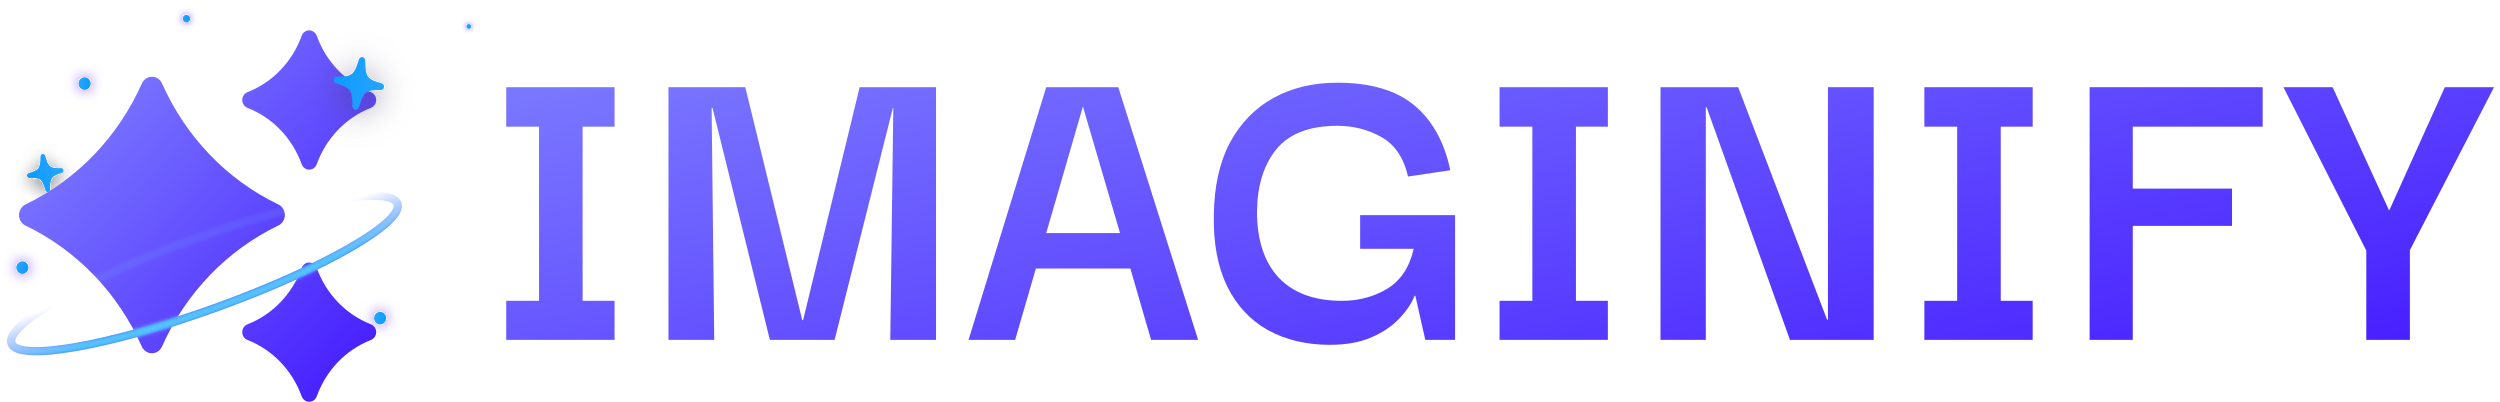
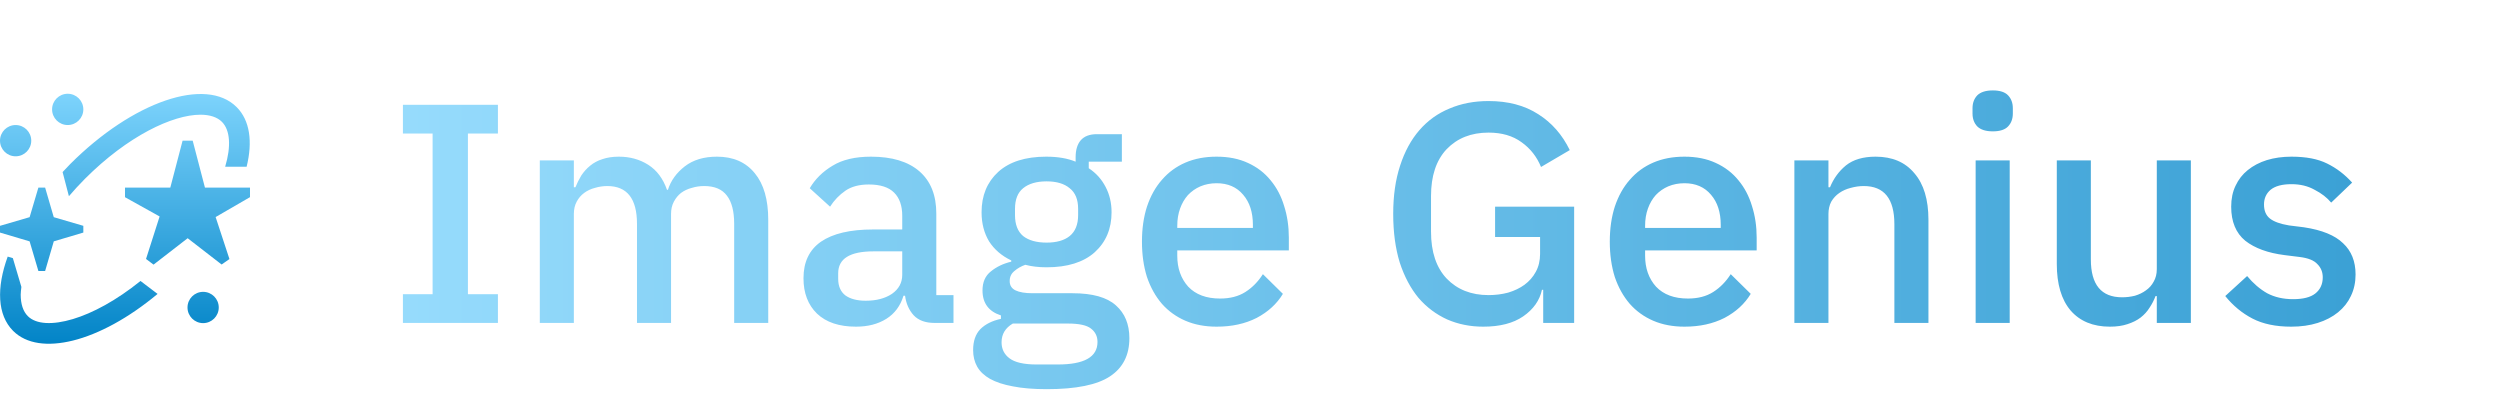
- <svg xmlns="http://www.w3.org/2000/svg" width="168" height="27" viewBox="0 0 168 27" fill="none">
-   <path d="M41.298 20.216V22.84H34.019V20.216H36.223V8.514H34.019V5.86H41.298V8.514H39.152V20.216H41.298ZM44.921 22.84V5.86H50.083L53.911 21.513H53.969L57.768 5.86H62.901V22.84H59.827L60.03 7.247H60.001L56.086 22.84H51.736L47.879 7.247H47.821L47.995 22.84H44.921ZM65.086 22.84L70.306 5.86H75.149L80.514 22.84H77.353L75.961 18.045H69.61L68.218 22.84H65.086ZM72.771 7.157L70.306 15.662H75.265L72.771 7.157ZM89.371 23.172C87.786 23.172 86.394 22.84 85.195 22.177C84.016 21.513 83.107 20.538 82.469 19.251C81.831 17.944 81.532 16.346 81.57 14.456C81.59 12.545 81.947 10.927 82.643 9.6C83.359 8.273 84.335 7.267 85.572 6.584C86.81 5.9 88.24 5.558 89.864 5.558C92.088 5.558 93.808 6.061 95.026 7.066C96.244 8.072 97.056 9.529 97.462 11.44L94.62 11.862C94.33 10.595 93.731 9.71 92.822 9.208C91.933 8.705 90.947 8.454 89.864 8.454C88.008 8.454 86.645 8.976 85.775 10.022C84.925 11.068 84.49 12.465 84.47 14.214C84.47 16.145 84.963 17.632 85.949 18.678C86.935 19.703 88.347 20.216 90.183 20.216C91.305 20.216 92.32 19.945 93.228 19.402C94.137 18.839 94.727 17.944 94.997 16.718H91.401V14.456H97.781V22.84H95.78L95.113 19.884H95.055C94.862 20.387 94.523 20.89 94.04 21.392C93.576 21.895 92.958 22.317 92.184 22.659C91.411 23.001 90.473 23.172 89.371 23.172ZM108.049 20.216V22.84H100.77V20.216H102.974V8.514H100.77V5.86H108.049V8.514H105.903V20.216H108.049ZM122.837 5.86H125.911V22.84H120.285L114.688 7.217H114.63V22.84H111.585V5.86H116.805L122.779 21.483H122.837V5.86ZM136.596 20.216V22.84H129.317V20.216H131.521V8.514H129.317V5.86H136.596V8.514H134.45V20.216H136.596ZM143.322 22.84H140.422V5.86H152.051V8.514H143.322V12.676H149.992V15.179H143.322V22.84ZM159.015 22.84V16.838L153.447 5.86H156.753L160.552 14.154L164.293 5.86H167.599L161.944 16.808V22.84H159.015Z" fill="url(#paint0_linear_2164_2166)" />
-   <g filter="url(#filter0_d_2164_2166)">
-     <path d="M31.499 1.941C31.585 1.941 31.655 1.868 31.655 1.778C31.655 1.688 31.585 1.615 31.499 1.615C31.412 1.615 31.342 1.688 31.342 1.778C31.342 1.868 31.412 1.941 31.499 1.941Z" fill="url(#paint1_linear_2164_2166)" />
-   </g>
-   <g filter="url(#filter1_d_2164_2166)">
-     <path d="M5.684 6.038C5.909 6.038 6.09 5.849 6.09 5.616C6.09 5.383 5.909 5.193 5.684 5.193C5.46 5.193 5.278 5.383 5.278 5.616C5.278 5.849 5.46 6.038 5.684 6.038Z" fill="url(#paint2_linear_2164_2166)" />
-   </g>
-   <g filter="url(#filter2_d_2164_2166)">
-     <path d="M1.502 18.406C1.726 18.406 1.908 18.217 1.908 17.984C1.908 17.751 1.726 17.562 1.502 17.562C1.278 17.562 1.096 17.751 1.096 17.984C1.096 18.217 1.278 18.406 1.502 18.406Z" fill="url(#paint3_linear_2164_2166)" />
-   </g>
-   <g filter="url(#filter3_d_2164_2166)">
-     <path d="M25.543 21.802C25.767 21.802 25.949 21.613 25.949 21.379C25.949 21.146 25.767 20.957 25.543 20.957C25.319 20.957 25.137 21.146 25.137 21.379C25.137 21.613 25.319 21.802 25.543 21.802Z" fill="url(#paint4_linear_2164_2166)" />
-   </g>
-   <g filter="url(#filter4_d_2164_2166)">
-     <path d="M6.528 14.652C6.614 14.652 6.684 14.579 6.684 14.489C6.684 14.399 6.614 14.326 6.528 14.326C6.441 14.326 6.371 14.399 6.371 14.489C6.371 14.579 6.441 14.652 6.528 14.652Z" fill="url(#paint5_linear_2164_2166)" />
-   </g>
-   <g filter="url(#filter5_d_2164_2166)">
-     <path d="M12.524 1.512C12.66 1.512 12.77 1.397 12.77 1.256C12.77 1.115 12.66 1 12.524 1C12.388 1 12.278 1.115 12.278 1.256C12.278 1.397 12.388 1.512 12.524 1.512Z" fill="url(#paint6_linear_2164_2166)" />
-   </g>
-   <g filter="url(#filter6_d_2164_2166)">
-     <path d="M3.228 12.906C3.148 12.919 3.073 12.868 3.049 12.783C2.828 12.029 2.711 11.937 1.985 11.965C1.902 11.967 1.828 11.906 1.816 11.823C1.804 11.739 1.856 11.659 1.936 11.634C2.63 11.42 2.705 11.316 2.722 10.526C2.724 10.438 2.779 10.367 2.857 10.354C2.939 10.342 3.012 10.393 3.038 10.477C3.257 11.231 3.374 11.322 4.099 11.295C4.185 11.293 4.257 11.352 4.269 11.438C4.281 11.521 4.231 11.6 4.149 11.626C3.454 11.842 3.38 11.945 3.365 12.735C3.361 12.824 3.305 12.894 3.228 12.906Z" fill="url(#paint7_linear_2164_2166)" />
-   </g>
-   <path d="M16.63 6.194C16.419 6.276 16.278 6.486 16.278 6.72C16.278 6.954 16.419 7.164 16.63 7.247C18.313 7.903 19.641 9.284 20.272 11.034C20.352 11.254 20.553 11.4 20.778 11.4C21.003 11.4 21.205 11.254 21.285 11.034C21.916 9.284 23.244 7.903 24.927 7.247C25.138 7.164 25.278 6.954 25.278 6.72C25.278 6.486 25.138 6.276 24.927 6.194C23.244 5.537 21.916 4.156 21.285 2.406C21.205 2.186 21.003 2.04 20.778 2.04C20.553 2.04 20.352 2.186 20.272 2.406C19.641 4.156 18.313 5.537 16.63 6.194ZM10.892 5.613C10.771 5.336 10.503 5.16 10.213 5.16C9.922 5.16 9.655 5.336 9.533 5.613C7.936 9.2 5.164 12.082 1.714 13.74C1.447 13.867 1.278 14.145 1.278 14.452C1.278 14.759 1.447 15.032 1.714 15.159C5.163 16.815 7.937 19.698 9.528 23.285C9.65 23.563 9.917 23.739 10.208 23.739C10.499 23.739 10.766 23.563 10.888 23.285C12.482 19.695 15.254 16.812 18.706 15.154C18.974 15.027 19.142 14.749 19.142 14.447C19.142 14.145 18.974 13.867 18.706 13.74C15.257 12.085 12.485 9.2 10.892 5.613ZM20.272 18.006C19.641 19.756 18.313 21.137 16.63 21.794C16.419 21.876 16.278 22.086 16.278 22.32C16.278 22.554 16.419 22.764 16.63 22.846C18.313 23.503 19.641 24.884 20.272 26.634C20.352 26.854 20.553 27 20.778 27C21.003 27 21.205 26.854 21.285 26.634C21.916 24.884 23.244 23.503 24.927 22.846C25.138 22.764 25.278 22.554 25.278 22.32C25.278 22.086 25.138 21.876 24.927 21.794C23.244 21.137 21.916 19.756 21.285 18.006C21.205 17.786 21.003 17.64 20.778 17.64C20.553 17.64 20.352 17.786 20.272 18.006Z" fill="url(#paint8_linear_2164_2166)" />
-   <path d="M12.972 16.086C5.808 18.673 0.343 21.799 0.766 23.067C1.19 24.334 7.341 23.264 14.505 20.677C21.669 18.089 27.133 14.964 26.71 13.696C26.287 12.428 20.136 13.498 12.972 16.086Z" stroke="url(#paint9_linear_2164_2166)" stroke-width="0.549" />
-   <g style="mix-blend-mode:screen" filter="url(#filter7_f_2164_2166)">
-     <path d="M12.972 16.085C5.808 18.673 0.343 21.799 0.766 23.066C1.19 24.334 7.341 23.264 14.505 20.677C21.669 18.089 27.133 14.963 26.71 13.696C26.287 12.428 20.136 13.498 12.972 16.085Z" stroke="url(#paint10_linear_2164_2166)" stroke-width="0.549" />
-   </g>
-   <g filter="url(#filter8_d_2164_2166)">
-     <path d="M23.872 7.362C23.762 7.345 23.683 7.247 23.684 7.126C23.679 6.038 23.559 5.869 22.591 5.606C22.479 5.575 22.405 5.463 22.421 5.348C22.437 5.232 22.536 5.149 22.652 5.148C23.65 5.152 23.789 5.046 24.113 4.009C24.149 3.894 24.248 3.823 24.357 3.839C24.469 3.856 24.547 3.954 24.549 4.076C24.551 5.161 24.67 5.33 25.637 5.593C25.752 5.627 25.825 5.735 25.808 5.853C25.793 5.968 25.696 6.051 25.577 6.051C24.577 6.05 24.441 6.155 24.119 7.192C24.08 7.308 23.979 7.378 23.872 7.362Z" fill="url(#paint11_linear_2164_2166)" />
-   </g>
+ <svg xmlns="http://www.w3.org/2000/svg" width="240" height="38" viewBox="0 0 240 38" fill="none">
+   <path d="M38.68 31V28.24H41.53V12.82H38.68V10.06H47.8V12.82H44.92V28.24H47.8V31H38.68ZM51.821 31V15.4H55.09V17.98H55.24C55.401 17.58 55.59 17.2 55.81 16.84C56.05 16.48 56.331 16.17 56.651 15.91C56.99 15.63 57.38 15.42 57.821 15.28C58.281 15.12 58.81 15.04 59.41 15.04C60.471 15.04 61.41 15.3 62.23 15.82C63.05 16.34 63.651 17.14 64.031 18.22H64.121C64.4 17.34 64.941 16.59 65.74 15.97C66.54 15.35 67.57 15.04 68.831 15.04C70.391 15.04 71.6 15.57 72.46 16.63C73.32 17.67 73.751 19.16 73.751 21.1V31H70.481V21.49C70.481 20.29 70.251 19.39 69.79 18.79C69.331 18.17 68.6 17.86 67.6 17.86C67.18 17.86 66.781 17.92 66.4 18.04C66.02 18.14 65.68 18.3 65.38 18.52C65.1 18.74 64.871 19.02 64.691 19.36C64.51 19.7 64.421 20.09 64.421 20.53V31H61.151V21.49C61.151 19.07 60.2 17.86 58.3 17.86C57.901 17.86 57.501 17.92 57.1 18.04C56.721 18.14 56.38 18.3 56.081 18.52C55.781 18.74 55.541 19.02 55.361 19.36C55.181 19.7 55.09 20.09 55.09 20.53V31H51.821ZM89.706 31C88.846 31 88.186 30.76 87.725 30.28C87.266 29.78 86.986 29.15 86.885 28.39H86.736C86.436 29.37 85.885 30.11 85.085 30.61C84.285 31.11 83.316 31.36 82.175 31.36C80.555 31.36 79.305 30.94 78.425 30.1C77.566 29.26 77.135 28.13 77.135 26.71C77.135 25.15 77.695 23.98 78.816 23.2C79.956 22.42 81.615 22.03 83.796 22.03H86.615V20.71C86.615 19.75 86.356 19.01 85.835 18.49C85.316 17.97 84.505 17.71 83.406 17.71C82.486 17.71 81.736 17.91 81.156 18.31C80.576 18.71 80.085 19.22 79.686 19.84L77.736 18.07C78.255 17.19 78.986 16.47 79.925 15.91C80.865 15.33 82.096 15.04 83.615 15.04C85.635 15.04 87.186 15.51 88.266 16.45C89.346 17.39 89.885 18.74 89.885 20.5V28.33H91.535V31H89.706ZM83.106 28.87C84.126 28.87 84.966 28.65 85.626 28.21C86.285 27.75 86.615 27.14 86.615 26.38V24.13H83.856C81.596 24.13 80.466 24.83 80.466 26.23V26.77C80.466 27.47 80.695 28 81.156 28.36C81.635 28.7 82.285 28.87 83.106 28.87ZM108.42 32.47C108.42 34.09 107.8 35.31 106.56 36.13C105.32 36.95 103.3 37.36 100.5 37.36C99.22 37.36 98.13 37.27 97.23 37.09C96.35 36.93 95.62 36.69 95.04 36.37C94.48 36.05 94.07 35.66 93.81 35.2C93.55 34.74 93.42 34.21 93.42 33.61C93.42 32.75 93.65 32.08 94.11 31.6C94.59 31.12 95.25 30.79 96.09 30.61V30.28C94.91 29.9 94.32 29.1 94.32 27.88C94.32 27.08 94.59 26.47 95.13 26.05C95.67 25.61 96.32 25.3 97.08 25.12V25C96.16 24.56 95.45 23.95 94.95 23.17C94.47 22.37 94.23 21.44 94.23 20.38C94.23 18.78 94.76 17.49 95.82 16.51C96.9 15.53 98.44 15.04 100.44 15.04C101.54 15.04 102.48 15.2 103.26 15.52V15.1C103.26 14.4 103.42 13.86 103.74 13.48C104.08 13.08 104.6 12.88 105.3 12.88H107.7V15.52H104.52V16.15C105.22 16.61 105.76 17.21 106.14 17.95C106.52 18.67 106.71 19.48 106.71 20.38C106.71 21.96 106.17 23.24 105.09 24.22C104.01 25.18 102.47 25.66 100.47 25.66C99.71 25.66 99.03 25.58 98.43 25.42C98.03 25.56 97.68 25.76 97.38 26.02C97.08 26.26 96.93 26.58 96.93 26.98C96.93 27.4 97.12 27.7 97.5 27.88C97.88 28.06 98.42 28.15 99.12 28.15H102.96C104.88 28.15 106.27 28.54 107.13 29.32C107.99 30.08 108.42 31.13 108.42 32.47ZM105.36 32.83C105.36 32.29 105.15 31.86 104.73 31.54C104.33 31.22 103.59 31.06 102.51 31.06H97.23C96.51 31.48 96.15 32.08 96.15 32.86C96.15 33.5 96.4 34.01 96.9 34.39C97.42 34.79 98.29 34.99 99.51 34.99H101.55C104.09 34.99 105.36 34.27 105.36 32.83ZM100.47 23.29C101.43 23.29 102.17 23.08 102.69 22.66C103.23 22.22 103.5 21.55 103.5 20.65V20.05C103.5 19.15 103.23 18.49 102.69 18.07C102.17 17.63 101.43 17.41 100.47 17.41C99.51 17.41 98.76 17.63 98.22 18.07C97.7 18.49 97.44 19.15 97.44 20.05V20.65C97.44 21.55 97.7 22.22 98.22 22.66C98.76 23.08 99.51 23.29 100.47 23.29ZM116.798 31.36C115.678 31.36 114.678 31.17 113.798 30.79C112.918 30.41 112.168 29.87 111.548 29.17C110.928 28.45 110.448 27.59 110.108 26.59C109.788 25.57 109.628 24.44 109.628 23.2C109.628 21.96 109.788 20.84 110.108 19.84C110.448 18.82 110.928 17.96 111.548 17.26C112.168 16.54 112.918 15.99 113.798 15.61C114.678 15.23 115.678 15.04 116.798 15.04C117.938 15.04 118.938 15.24 119.798 15.64C120.678 16.04 121.408 16.6 121.988 17.32C122.568 18.02 122.998 18.84 123.278 19.78C123.578 20.72 123.728 21.73 123.728 22.81V24.04H113.018V24.55C113.018 25.75 113.368 26.74 114.068 27.52C114.788 28.28 115.808 28.66 117.128 28.66C118.088 28.66 118.898 28.45 119.558 28.03C120.218 27.61 120.778 27.04 121.238 26.32L123.158 28.21C122.578 29.17 121.738 29.94 120.638 30.52C119.538 31.08 118.258 31.36 116.798 31.36ZM116.798 17.59C116.238 17.59 115.718 17.69 115.238 17.89C114.778 18.09 114.378 18.37 114.038 18.73C113.718 19.09 113.468 19.52 113.288 20.02C113.108 20.52 113.018 21.07 113.018 21.67V21.88H120.278V21.58C120.278 20.38 119.968 19.42 119.348 18.7C118.728 17.96 117.878 17.59 116.798 17.59ZM148.148 27.82H148.028C147.808 28.84 147.208 29.69 146.228 30.37C145.268 31.03 143.988 31.36 142.388 31.36C141.148 31.36 139.998 31.13 138.938 30.67C137.878 30.19 136.958 29.5 136.178 28.6C135.418 27.68 134.818 26.55 134.378 25.21C133.958 23.85 133.748 22.29 133.748 20.53C133.748 18.79 133.968 17.25 134.408 15.91C134.848 14.55 135.468 13.41 136.268 12.49C137.068 11.57 138.028 10.88 139.148 10.42C140.268 9.94 141.518 9.7 142.898 9.7C144.778 9.7 146.368 10.12 147.668 10.96C148.968 11.78 149.978 12.93 150.698 14.41L147.938 16.03C147.538 15.05 146.918 14.26 146.078 13.66C145.238 13.04 144.178 12.73 142.898 12.73C141.238 12.73 139.898 13.26 138.878 14.32C137.878 15.38 137.378 16.88 137.378 18.82V22.24C137.378 24.18 137.878 25.68 138.878 26.74C139.898 27.8 141.238 28.33 142.898 28.33C143.558 28.33 144.188 28.25 144.788 28.09C145.388 27.91 145.908 27.66 146.348 27.34C146.808 27 147.168 26.59 147.428 26.11C147.708 25.61 147.848 25.03 147.848 24.37V22.75H143.528V19.84H151.118V31H148.148V27.82ZM161.71 31.36C160.59 31.36 159.59 31.17 158.71 30.79C157.83 30.41 157.08 29.87 156.46 29.17C155.84 28.45 155.36 27.59 155.02 26.59C154.7 25.57 154.54 24.44 154.54 23.2C154.54 21.96 154.7 20.84 155.02 19.84C155.36 18.82 155.84 17.96 156.46 17.26C157.08 16.54 157.83 15.99 158.71 15.61C159.59 15.23 160.59 15.04 161.71 15.04C162.85 15.04 163.85 15.24 164.71 15.64C165.59 16.04 166.32 16.6 166.9 17.32C167.48 18.02 167.91 18.84 168.19 19.78C168.49 20.72 168.64 21.73 168.64 22.81V24.04H157.93V24.55C157.93 25.75 158.28 26.74 158.98 27.52C159.7 28.28 160.72 28.66 162.04 28.66C163 28.66 163.81 28.45 164.47 28.03C165.13 27.61 165.69 27.04 166.15 26.32L168.07 28.21C167.49 29.17 166.65 29.94 165.55 30.52C164.45 31.08 163.17 31.36 161.71 31.36ZM161.71 17.59C161.15 17.59 160.63 17.69 160.15 17.89C159.69 18.09 159.29 18.37 158.95 18.73C158.63 19.09 158.38 19.52 158.2 20.02C158.02 20.52 157.93 21.07 157.93 21.67V21.88H165.19V21.58C165.19 20.38 164.88 19.42 164.26 18.7C163.64 17.96 162.79 17.59 161.71 17.59ZM172.26 31V15.4H175.53V17.98H175.68C176.02 17.14 176.53 16.44 177.21 15.88C177.91 15.32 178.86 15.04 180.06 15.04C181.66 15.04 182.9 15.57 183.78 16.63C184.68 17.67 185.13 19.16 185.13 21.1V31H181.86V21.52C181.86 19.08 180.88 17.86 178.92 17.86C178.5 17.86 178.08 17.92 177.66 18.04C177.26 18.14 176.9 18.3 176.58 18.52C176.26 18.74 176 19.02 175.8 19.36C175.62 19.7 175.53 20.1 175.53 20.56V31H172.26ZM191.312 12.61C190.632 12.61 190.132 12.45 189.812 12.13C189.512 11.81 189.362 11.4 189.362 10.9V10.39C189.362 9.89 189.512 9.48 189.812 9.16C190.132 8.84 190.632 8.68 191.312 8.68C191.992 8.68 192.482 8.84 192.782 9.16C193.082 9.48 193.232 9.89 193.232 10.39V10.9C193.232 11.4 193.082 11.81 192.782 12.13C192.482 12.45 191.992 12.61 191.312 12.61ZM189.662 15.4H192.932V31H189.662V15.4ZM207.052 28.42H206.932C206.792 28.8 206.602 29.17 206.362 29.53C206.142 29.89 205.852 30.21 205.492 30.49C205.152 30.75 204.732 30.96 204.232 31.12C203.752 31.28 203.192 31.36 202.552 31.36C200.932 31.36 199.672 30.84 198.772 29.8C197.892 28.76 197.452 27.27 197.452 25.33V15.4H200.722V24.91C200.722 27.33 201.722 28.54 203.722 28.54C204.142 28.54 204.552 28.49 204.952 28.39C205.352 28.27 205.702 28.1 206.002 27.88C206.322 27.66 206.572 27.38 206.752 27.04C206.952 26.7 207.052 26.3 207.052 25.84V15.4H210.322V31H207.052V28.42ZM219.954 31.36C218.474 31.36 217.234 31.1 216.234 30.58C215.234 30.06 214.364 29.34 213.624 28.42L215.724 26.5C216.304 27.2 216.944 27.75 217.644 28.15C218.364 28.53 219.194 28.72 220.134 28.72C221.094 28.72 221.804 28.54 222.264 28.18C222.744 27.8 222.984 27.28 222.984 26.62C222.984 26.12 222.814 25.7 222.474 25.36C222.154 25 221.584 24.77 220.764 24.67L219.324 24.49C217.724 24.29 216.464 23.83 215.544 23.11C214.644 22.37 214.194 21.28 214.194 19.84C214.194 19.08 214.334 18.41 214.614 17.83C214.894 17.23 215.284 16.73 215.784 16.33C216.304 15.91 216.914 15.59 217.614 15.37C218.334 15.15 219.124 15.04 219.984 15.04C221.384 15.04 222.524 15.26 223.404 15.7C224.304 16.14 225.104 16.75 225.804 17.53L223.794 19.45C223.394 18.97 222.864 18.56 222.204 18.22C221.564 17.86 220.824 17.68 219.984 17.68C219.084 17.68 218.414 17.86 217.974 18.22C217.554 18.58 217.344 19.05 217.344 19.63C217.344 20.23 217.534 20.68 217.914 20.98C218.294 21.28 218.904 21.5 219.744 21.64L221.184 21.82C222.904 22.08 224.154 22.59 224.934 23.35C225.734 24.09 226.134 25.09 226.134 26.35C226.134 27.11 225.984 27.8 225.684 28.42C225.404 29.02 224.994 29.54 224.454 29.98C223.914 30.42 223.264 30.76 222.504 31C221.744 31.24 220.894 31.36 219.954 31.36Z" fill="url(#paint0_linear_4_5)" fill-opacity="0.8" />
+   <path d="M23.676 16.006H21.616C22.201 14.047 22.096 12.49 21.304 11.697C20.848 11.241 20.138 11.012 19.244 11.012C16.575 11.012 12.263 13.052 8.156 17.163C7.601 17.719 7.094 18.277 6.615 18.836L6.009 16.517C6.25 16.259 6.488 16.001 6.741 15.748C12.752 9.734 19.77 7.333 22.719 10.282C23.997 11.561 24.267 13.609 23.676 16.006ZM18.498 13.504L19.674 18.008H24V18.926L20.7 20.837L22.026 24.869L21.276 25.393L18.015 22.869L14.74 25.404L14.019 24.86L15.323 20.78L12 18.931V18.008H16.35L17.528 13.504H18.498ZM19.5 28.017C18.672 28.017 18 28.689 18 29.518C18 30.347 18.672 31.02 19.5 31.02C20.328 31.02 21 30.347 21 29.518C21 28.689 20.328 28.017 19.5 28.017ZM1.5 12.003C0.672 12.003 0 12.675 0 13.504C0 14.333 0.672 15.005 1.5 15.005C2.328 15.005 3 14.333 3 13.504C3 12.675 2.328 12.003 1.5 12.003ZM6.5 9C5.672 9 5 9.673 5 10.501C5 11.33 5.672 12.003 6.5 12.003C7.328 12.003 8 11.33 8 10.501C8 9.673 7.328 9 6.5 9ZM8 21.679L5.161 20.849L4.332 18.008H3.685L2.844 20.848L0 21.679V22.327L2.843 23.17L3.685 26.015H4.332L5.163 23.169L8 22.327V21.679ZM13.487 26.974C11.167 28.846 8.896 30.061 7 30.63C5.043 31.216 3.463 31.141 2.672 30.349C2.216 29.893 1.987 29.182 1.987 28.287C1.987 28.057 2.023 27.8 2.053 27.547L1.234 24.78L0.739 24.633C-0.35 27.628 -0.263 30.24 1.258 31.763C2.536 33.042 4.605 33.286 7 32.694C9.486 32.078 12.347 30.535 15.127 28.217L13.488 26.973L13.487 26.974Z" fill="url(#paint1_linear_4_5)" />
  <defs>
-     <filter id="filter0_d_2164_2166" x="31.001" y="1.274" width="0.996" height="1.009" filterUnits="userSpaceOnUse" color-interpolation-filters="sRGB">
-       <feFlood flood-opacity="0" result="BackgroundImageFix" />
-       <feColorMatrix in="SourceAlpha" type="matrix" values="0 0 0 0 0 0 0 0 0 0 0 0 0 0 0 0 0 0 127 0" result="hardAlpha" />
-       <feOffset />
-       <feGaussianBlur stdDeviation="0.171" />
-       <feComposite in2="hardAlpha" operator="out" />
-       <feColorMatrix type="matrix" values="0 0 0 0 0.592 0 0 0 0 0.392 0 0 0 0 1 0 0 0 1 0" />
-       <feBlend mode="normal" in2="BackgroundImageFix" result="effect1_dropShadow_2164_2166" />
-       <feBlend mode="normal" in="SourceGraphic" in2="effect1_dropShadow_2164_2166" result="shape" />
-     </filter>
-     <filter id="filter1_d_2164_2166" x="4.392" y="4.308" width="2.584" height="2.616" filterUnits="userSpaceOnUse" color-interpolation-filters="sRGB">
-       <feFlood flood-opacity="0" result="BackgroundImageFix" />
-       <feColorMatrix in="SourceAlpha" type="matrix" values="0 0 0 0 0 0 0 0 0 0 0 0 0 0 0 0 0 0 127 0" result="hardAlpha" />
-       <feOffset />
-       <feGaussianBlur stdDeviation="0.443" />
-       <feComposite in2="hardAlpha" operator="out" />
-       <feColorMatrix type="matrix" values="0 0 0 0 0.592 0 0 0 0 0.392 0 0 0 0 1 0 0 0 1 0" />
-       <feBlend mode="normal" in2="BackgroundImageFix" result="effect1_dropShadow_2164_2166" />
-       <feBlend mode="normal" in="SourceGraphic" in2="effect1_dropShadow_2164_2166" result="shape" />
-     </filter>
-     <filter id="filter2_d_2164_2166" x="0.21" y="16.676" width="2.584" height="2.616" filterUnits="userSpaceOnUse" color-interpolation-filters="sRGB">
-       <feFlood flood-opacity="0" result="BackgroundImageFix" />
-       <feColorMatrix in="SourceAlpha" type="matrix" values="0 0 0 0 0 0 0 0 0 0 0 0 0 0 0 0 0 0 127 0" result="hardAlpha" />
-       <feOffset />
-       <feGaussianBlur stdDeviation="0.443" />
-       <feComposite in2="hardAlpha" operator="out" />
-       <feColorMatrix type="matrix" values="0 0 0 0 0.592 0 0 0 0 0.392 0 0 0 0 1 0 0 0 1 0" />
-       <feBlend mode="normal" in2="BackgroundImageFix" result="effect1_dropShadow_2164_2166" />
-       <feBlend mode="normal" in="SourceGraphic" in2="effect1_dropShadow_2164_2166" result="shape" />
-     </filter>
-     <filter id="filter3_d_2164_2166" x="24.251" y="20.071" width="2.584" height="2.616" filterUnits="userSpaceOnUse" color-interpolation-filters="sRGB">
-       <feFlood flood-opacity="0" result="BackgroundImageFix" />
-       <feColorMatrix in="SourceAlpha" type="matrix" values="0 0 0 0 0 0 0 0 0 0 0 0 0 0 0 0 0 0 127 0" result="hardAlpha" />
-       <feOffset />
-       <feGaussianBlur stdDeviation="0.443" />
-       <feComposite in2="hardAlpha" operator="out" />
-       <feColorMatrix type="matrix" values="0 0 0 0 0.592 0 0 0 0 0.392 0 0 0 0 1 0 0 0 1 0" />
-       <feBlend mode="normal" in2="BackgroundImageFix" result="effect1_dropShadow_2164_2166" />
-       <feBlend mode="normal" in="SourceGraphic" in2="effect1_dropShadow_2164_2166" result="shape" />
-     </filter>
-     <filter id="filter4_d_2164_2166" x="6.03" y="13.984" width="0.996" height="1.009" filterUnits="userSpaceOnUse" color-interpolation-filters="sRGB">
-       <feFlood flood-opacity="0" result="BackgroundImageFix" />
-       <feColorMatrix in="SourceAlpha" type="matrix" values="0 0 0 0 0 0 0 0 0 0 0 0 0 0 0 0 0 0 127 0" result="hardAlpha" />
-       <feOffset />
-       <feGaussianBlur stdDeviation="0.171" />
-       <feComposite in2="hardAlpha" operator="out" />
-       <feColorMatrix type="matrix" values="0 0 0 0 0.592 0 0 0 0 0.392 0 0 0 0 1 0 0 0 1 0" />
-       <feBlend mode="normal" in2="BackgroundImageFix" result="effect1_dropShadow_2164_2166" />
-       <feBlend mode="normal" in="SourceGraphic" in2="effect1_dropShadow_2164_2166" result="shape" />
-     </filter>
-     <filter id="filter5_d_2164_2166" x="11.742" y="0.463" width="1.565" height="1.585" filterUnits="userSpaceOnUse" color-interpolation-filters="sRGB">
-       <feFlood flood-opacity="0" result="BackgroundImageFix" />
-       <feColorMatrix in="SourceAlpha" type="matrix" values="0 0 0 0 0 0 0 0 0 0 0 0 0 0 0 0 0 0 127 0" result="hardAlpha" />
-       <feOffset />
-       <feGaussianBlur stdDeviation="0.268" />
-       <feComposite in2="hardAlpha" operator="out" />
-       <feColorMatrix type="matrix" values="0 0 0 0 0.592 0 0 0 0 0.392 0 0 0 0 1 0 0 0 1 0" />
-       <feBlend mode="normal" in2="BackgroundImageFix" result="effect1_dropShadow_2164_2166" />
-       <feBlend mode="normal" in="SourceGraphic" in2="effect1_dropShadow_2164_2166" result="shape" />
-     </filter>
-     <filter id="filter6_d_2164_2166" x="0.732" y="9.553" width="4.62" height="4.719" filterUnits="userSpaceOnUse" color-interpolation-filters="sRGB">
-       <feFlood flood-opacity="0" result="BackgroundImageFix" />
-       <feColorMatrix in="SourceAlpha" type="matrix" values="0 0 0 0 0 0 0 0 0 0 0 0 0 0 0 0 0 0 127 0" result="hardAlpha" />
-       <feOffset dy="0.282" />
-       <feGaussianBlur stdDeviation="0.541" />
-       <feComposite in2="hardAlpha" operator="out" />
-       <feColorMatrix type="matrix" values="0 0 0 0 0.221 0 0 0 0 0.21 0 0 0 0 0.242 0 0 0 0.6 0" />
-       <feBlend mode="normal" in2="BackgroundImageFix" result="effect1_dropShadow_2164_2166" />
-       <feBlend mode="normal" in="SourceGraphic" in2="effect1_dropShadow_2164_2166" result="shape" />
-     </filter>
-     <filter id="filter7_f_2164_2166" x="0.216" y="12.631" width="27.044" height="11.499" filterUnits="userSpaceOnUse" color-interpolation-filters="sRGB">
-       <feFlood flood-opacity="0" result="BackgroundImageFix" />
-       <feBlend mode="normal" in="SourceGraphic" in2="BackgroundImageFix" result="shape" />
-       <feGaussianBlur stdDeviation="0.127" result="effect1_foregroundBlur_2164_2166" />
-     </filter>
-     <filter id="filter8_d_2164_2166" x="20.288" y="2.261" width="7.653" height="7.788" filterUnits="userSpaceOnUse" color-interpolation-filters="sRGB">
-       <feFlood flood-opacity="0" result="BackgroundImageFix" />
-       <feColorMatrix in="SourceAlpha" type="matrix" values="0 0 0 0 0 0 0 0 0 0 0 0 0 0 0 0 0 0 127 0" result="hardAlpha" />
-       <feOffset dy="0.555" />
-       <feGaussianBlur stdDeviation="1.065" />
-       <feComposite in2="hardAlpha" operator="out" />
-       <feColorMatrix type="matrix" values="0 0 0 0 0.297 0 0 0 0 0.244 0 0 0 0 0.404 0 0 0 0.6 0" />
-       <feBlend mode="normal" in2="BackgroundImageFix" result="effect1_dropShadow_2164_2166" />
-       <feBlend mode="normal" in="SourceGraphic" in2="effect1_dropShadow_2164_2166" result="shape" />
-     </filter>
-     <linearGradient id="paint0_linear_2164_2166" x1="32.279" y1="-4.2" x2="45.114" y2="53.252" gradientUnits="userSpaceOnUse">
-       <stop stop-color="#868CFF" />
-       <stop offset="1" stop-color="#4318FF" />
+     <linearGradient id="paint0_linear_4_5" x1="37" y1="13.5" x2="240" y2="13.5" gradientUnits="userSpaceOnUse">
+       <stop stop-color="#7DD3FC" />
+       <stop offset="1" stop-color="#0284C7" />
    </linearGradient>
-     <linearGradient id="paint1_linear_2164_2166" x1="31.352" y1="1.761" x2="31.663" y2="1.768" gradientUnits="userSpaceOnUse">
-       <stop stop-color="#26A4FF" />
-       <stop offset="1" stop-color="#0D9AFF" />
-     </linearGradient>
-     <linearGradient id="paint2_linear_2164_2166" x1="5.302" y1="5.572" x2="6.11" y2="5.588" gradientUnits="userSpaceOnUse">
-       <stop stop-color="#26A4FF" />
-       <stop offset="1" stop-color="#0D9AFF" />
-     </linearGradient>
-     <linearGradient id="paint3_linear_2164_2166" x1="1.12" y1="17.94" x2="1.928" y2="17.957" gradientUnits="userSpaceOnUse">
-       <stop stop-color="#26A4FF" />
-       <stop offset="1" stop-color="#0D9AFF" />
-     </linearGradient>
-     <linearGradient id="paint4_linear_2164_2166" x1="25.161" y1="21.336" x2="25.968" y2="21.352" gradientUnits="userSpaceOnUse">
-       <stop stop-color="#26A4FF" />
-       <stop offset="1" stop-color="#0D9AFF" />
-     </linearGradient>
-     <linearGradient id="paint5_linear_2164_2166" x1="6.38" y1="14.472" x2="6.692" y2="14.478" gradientUnits="userSpaceOnUse">
-       <stop stop-color="#26A4FF" />
-       <stop offset="1" stop-color="#0D9AFF" />
-     </linearGradient>
-     <linearGradient id="paint6_linear_2164_2166" x1="12.293" y1="1.229" x2="12.782" y2="1.239" gradientUnits="userSpaceOnUse">
-       <stop stop-color="#26A4FF" />
-       <stop offset="1" stop-color="#0D9AFF" />
-     </linearGradient>
-     <linearGradient id="paint7_linear_2164_2166" x1="4.177" y1="11.317" x2="1.741" y2="11.721" gradientUnits="userSpaceOnUse">
-       <stop stop-color="#26A4FF" />
-       <stop offset="1" stop-color="#0D9AFF" />
-     </linearGradient>
-     <linearGradient id="paint8_linear_2164_2166" x1="1.278" y1="2.04" x2="26.219" y2="26.022" gradientUnits="userSpaceOnUse">
-       <stop stop-color="#868CFF" />
-       <stop offset="1" stop-color="#4318FF" />
-     </linearGradient>
-     <linearGradient id="paint9_linear_2164_2166" x1="1.183" y1="24.803" x2="0.114" y2="21.789" gradientUnits="userSpaceOnUse">
-       <stop stop-color="#3F5FFF" />
-       <stop offset="1" stop-color="#3F5FFF" stop-opacity="0" />
-     </linearGradient>
-     <linearGradient id="paint10_linear_2164_2166" x1="1.183" y1="24.802" x2="0.114" y2="21.789" gradientUnits="userSpaceOnUse">
-       <stop stop-color="#1DA0FF" />
-       <stop offset="1" stop-color="#199FFF" stop-opacity="0.13" />
-     </linearGradient>
-     <linearGradient id="paint11_linear_2164_2166" x1="25.733" y1="5.656" x2="22.352" y2="5.259" gradientUnits="userSpaceOnUse">
-       <stop stop-color="#26A4FF" />
-       <stop offset="1" stop-color="#0D9AFF" />
+     <linearGradient id="paint1_linear_4_5" x1="12" y1="9" x2="12" y2="33" gradientUnits="userSpaceOnUse">
+       <stop stop-color="#7DD3FC" />
+       <stop offset="1" stop-color="#0284C7" />
    </linearGradient>
  </defs>
</svg>
